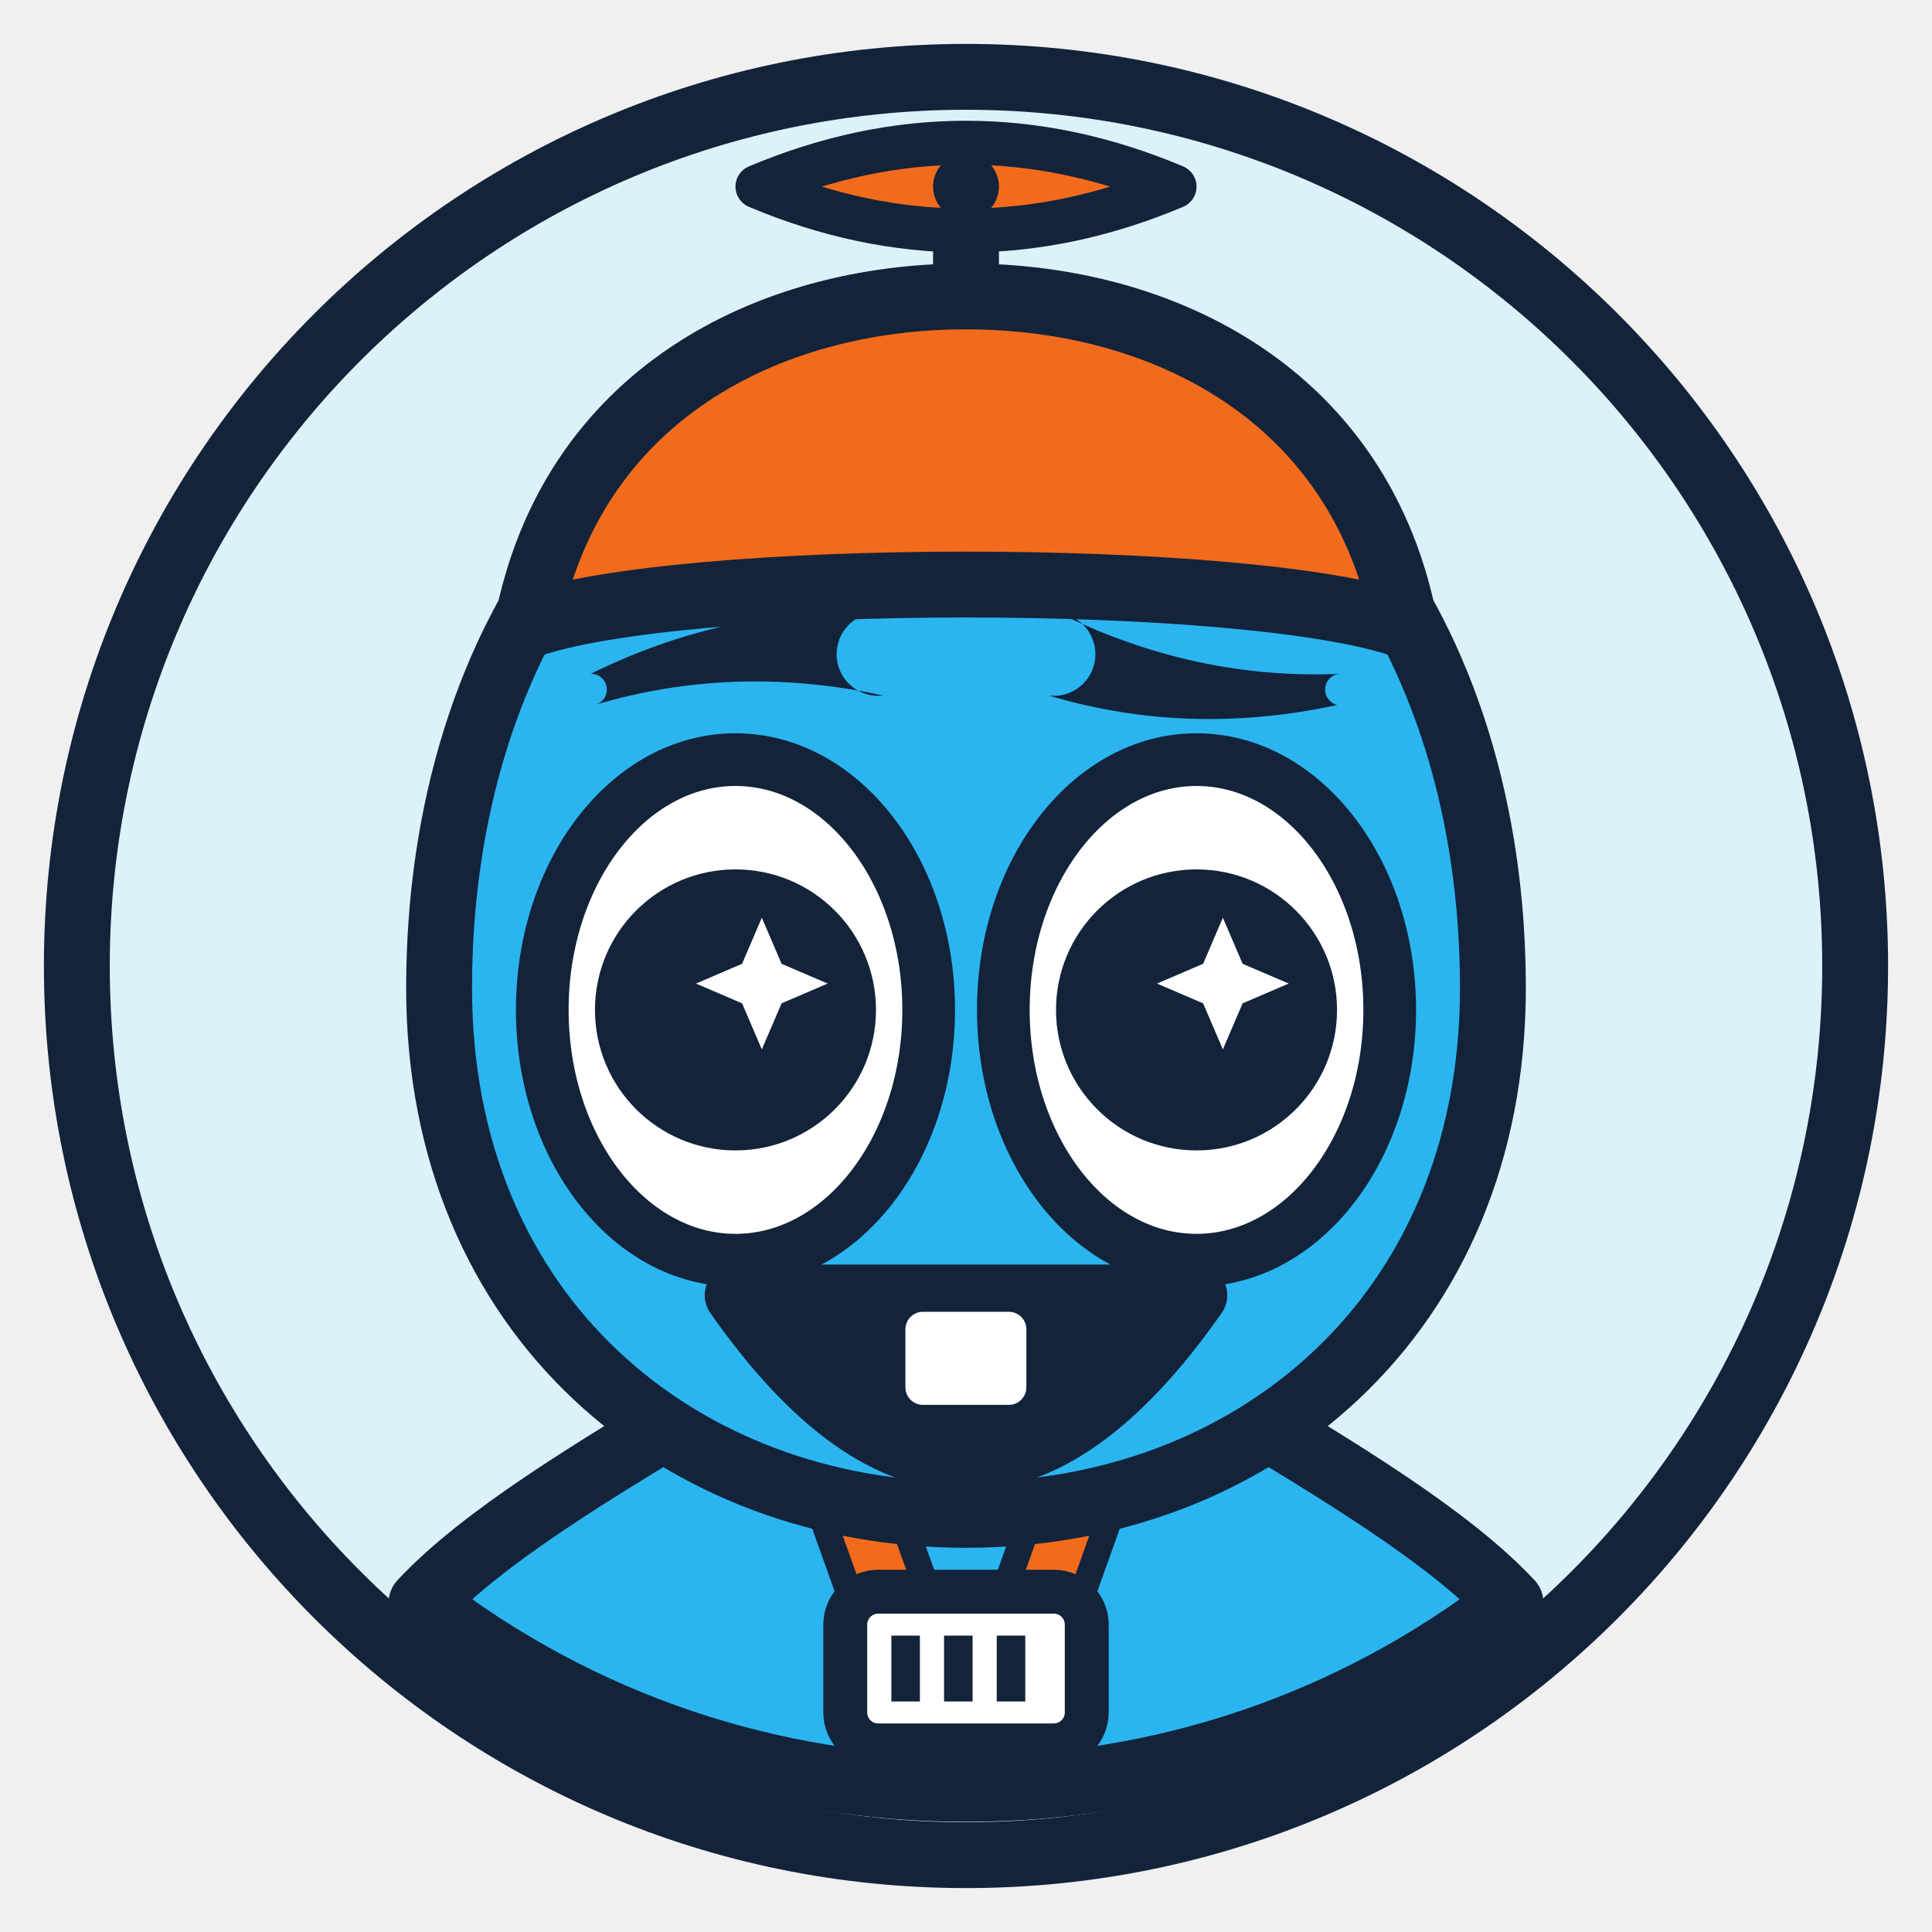
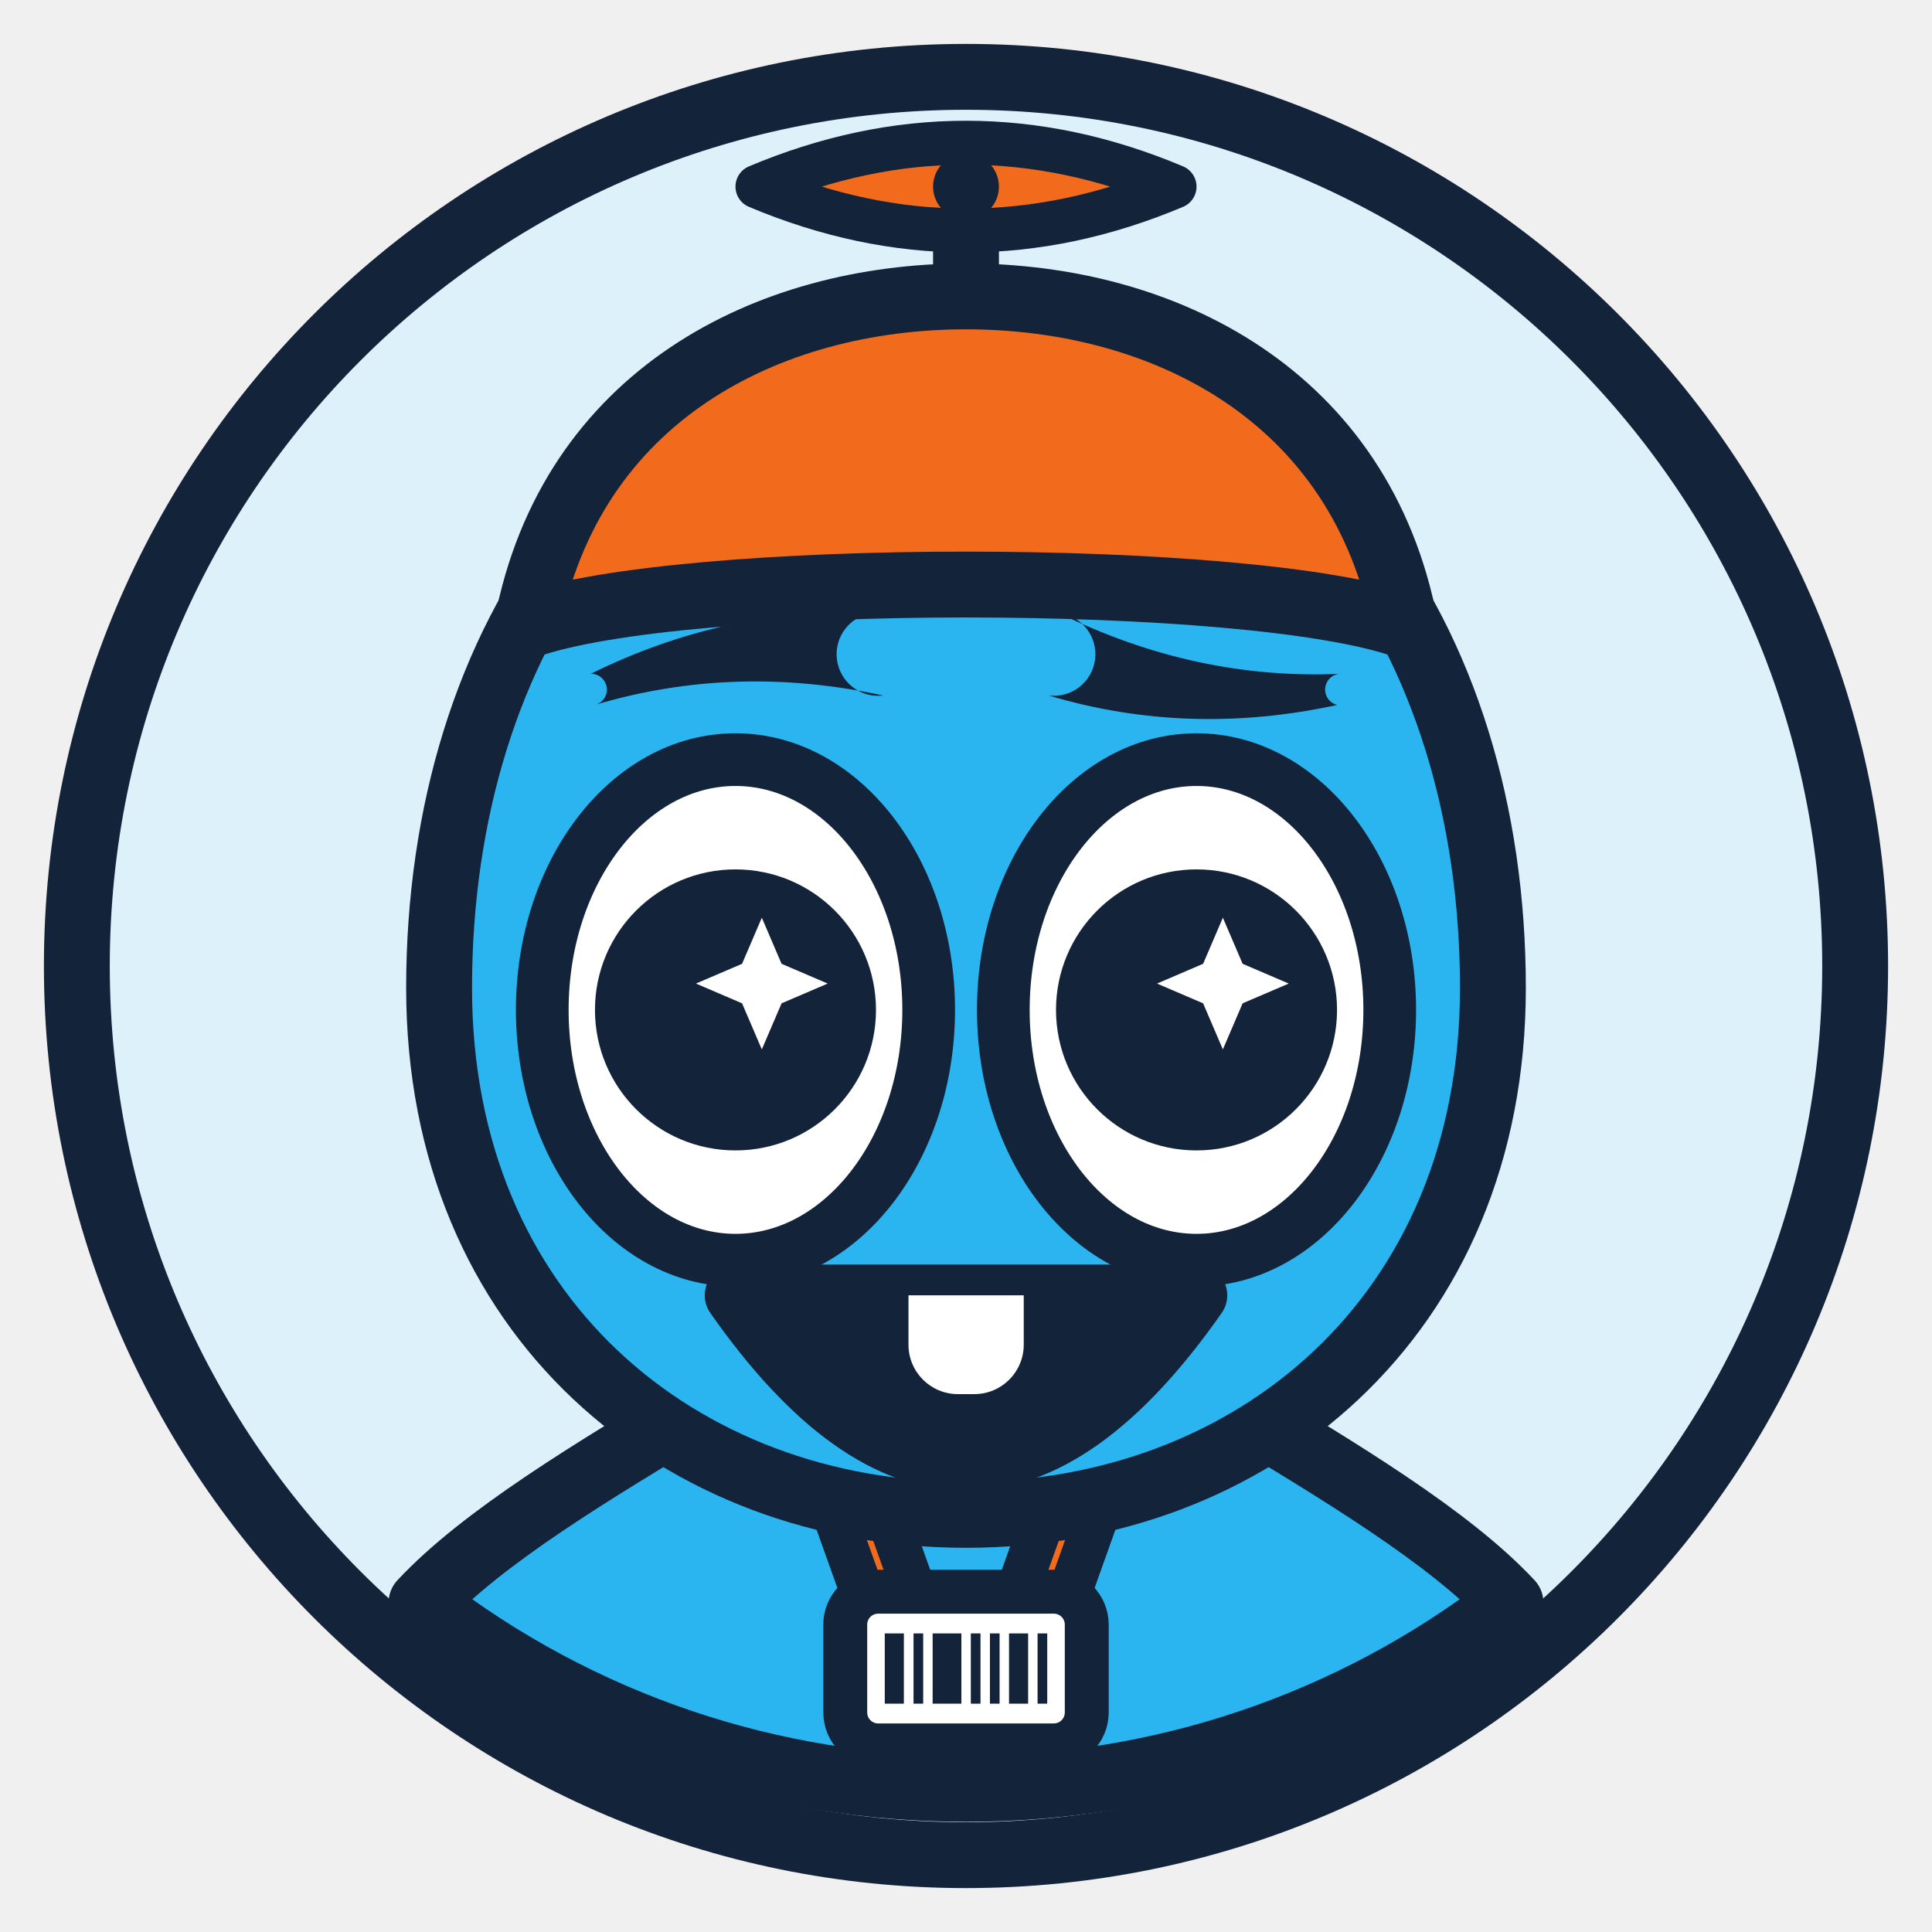
<svg xmlns="http://www.w3.org/2000/svg" viewBox="0 0 88 88" width="88" height="88" color="#12233A" role="img" aria-label="Shin: delighted">
  <circle class="face-disc" cx="44" cy="44" r="40.5" fill="#DDF1FA" />
  <g class="face-body" transform="translate(0 -3)">
    <path d="M32 67 C27 70 22 73 19.2 76 A40.5 40.5 0 0 0 68.8 76 C66 73 61 70 56 67 Z" fill="#2BB5F0" stroke="currentColor" stroke-width="3" stroke-linejoin="round" />
-     <path d="M38.5 70 L41 77 M49.5 70 L47 77" stroke="currentColor" stroke-width="4.6" stroke-linecap="round" fill="none" />
-     <path d="M38.5 70 L41 77 M49.5 70 L47 77" stroke="#F26B1D" stroke-width="2.2" stroke-linecap="round" fill="none" />
+     <path d="M37.30 70 L39.70 70 L42.20 77 L39.80 77 Z M48.30 70 L50.70 70 L48.20 77 L45.80 77 Z" fill="#F26B1D" stroke="currentColor" stroke-width="2" stroke-linejoin="round" />
    <rect x="38.5" y="75.5" width="11" height="7" rx="1.5" fill="#FFFFFF" stroke="currentColor" stroke-width="2" />
-     <path d="M40.6 77.5 h1.3 v3 h-1.3 Z M43 77.5 h1.3 v3 h-1.3 Z M45.4 77.5 h1.3 v3 h-1.3 Z" fill="#12233A" />
+     <path d="M40.30 77.4 h0.87 v3.2 h-0.87 Z M41.61 77.4 h0.44 v3.2 h-0.44 Z M42.48 77.4 h1.31 v3.2 h-1.31 Z M44.22 77.4 h0.44 v3.2 h-0.44 Z M45.09 77.4 h0.44 v3.2 h-0.44 Z M45.96 77.4 h0.87 v3.2 h-0.87 Z M47.26 77.4 h0.44 v3.2 h-0.44 Z" fill="#12233A" />
  </g>
  <g class="face-head" transform="translate(0 -1)">
    <path class="face-skull" d="M44 17 C59 17 68 30 68 46 C68 61 57 70 44 70 C31 70 20 61 20 46 C20 30 29 17 44 17 Z" fill="#2BB5F0" stroke="currentColor" stroke-width="3" />
    <g class="face-hat">
      <path d="M24 29.5 C26 19 35 14.5 44 14.5 C53 14.5 62 19 64 29.5 C57 27 31 27 24 29.5 Z" fill="#F26B1D" stroke="currentColor" stroke-width="3" stroke-linejoin="round" />
      <path d="M44 14.5 L44 10.5" stroke="currentColor" stroke-width="3" stroke-linecap="round" />
      <g>
        <path d="M34.5 9.5 Q44 5.5 53.5 9.5 Q44 13.5 34.5 9.5 Z" fill="#F26B1D" stroke="currentColor" stroke-width="2" stroke-linejoin="round" />
        <circle cx="44" cy="9.5" r="1.5" fill="#12233A" />
      </g>
    </g>
    <g class="face-brows">
      <path d="M39.77 28.92 Q33.13 28.62 26.91 31.69 A0.72 0.72 0 0 1 27.09 33.11 Q33.45 31.21 40.23 32.68 A1.89 1.89 0 0 1 39.77 28.92 Z M47.77 32.68 Q54.13 34.58 60.91 33.11 A0.72 0.72 0 0 1 61.09 31.69 Q54.45 31.99 48.23 28.92 A1.89 1.89 0 0 1 47.77 32.68 Z" fill="currentColor" />
    </g>
    <g class="face-eyes">
      <ellipse cx="33.5" cy="47" rx="8.8" ry="11.4" fill="#FFFFFF" />
      <circle cx="33.5" cy="47" r="6.4" fill="#12233A" />
      <path d="M34.7 42.8 L35.6 44.9 L37.7 45.8 L35.6 46.7 L34.7 48.8 L33.8 46.7 L31.7 45.8 L33.8 44.9 Z" fill="#FFFFFF" />
      <ellipse cx="33.5" cy="47" rx="8.8" ry="11.4" fill="none" stroke="currentColor" stroke-width="2.4" />
      <ellipse cx="54.5" cy="47" rx="8.8" ry="11.4" fill="#FFFFFF" />
      <circle cx="54.5" cy="47" r="6.4" fill="#12233A" />
      <path d="M55.7 42.8 L56.6 44.9 L58.7 45.8 L56.6 46.7 L55.7 48.8 L54.8 46.7 L52.7 45.8 L54.8 44.9 Z" fill="#FFFFFF" />
      <ellipse cx="54.5" cy="47" rx="8.8" ry="11.4" fill="none" stroke="currentColor" stroke-width="2.4" />
    </g>
    <g class="face-mouth">
-       <path d="M33.5 60 Q44 75 54.5 60 Z" fill="currentColor" stroke="currentColor" stroke-width="2.8" stroke-linejoin="round" />
-       <rect x="41.24" y="60.75" width="5.51" height="4.24" rx=".8" fill="#FFFFFF" />
+       <path d="M33.5 60 Q44 75 54.5 60 Z" fill="#12233A" stroke="currentColor" stroke-width="2.8" stroke-linejoin="round" />
+       <path d="M41.38 60 h5.25 v2.25 a2.25 2.25 0 0 1 -2.25 2.25 h-0.75 a2.25 2.25 0 0 1 -2.25 -2.25 Z" fill="#FFFFFF" />
    </g>
  </g>
  <g class="face-extras" />
  <circle class="face-ring" cx="44" cy="44" r="40.5" fill="none" stroke="currentColor" stroke-width="3" />
</svg>
